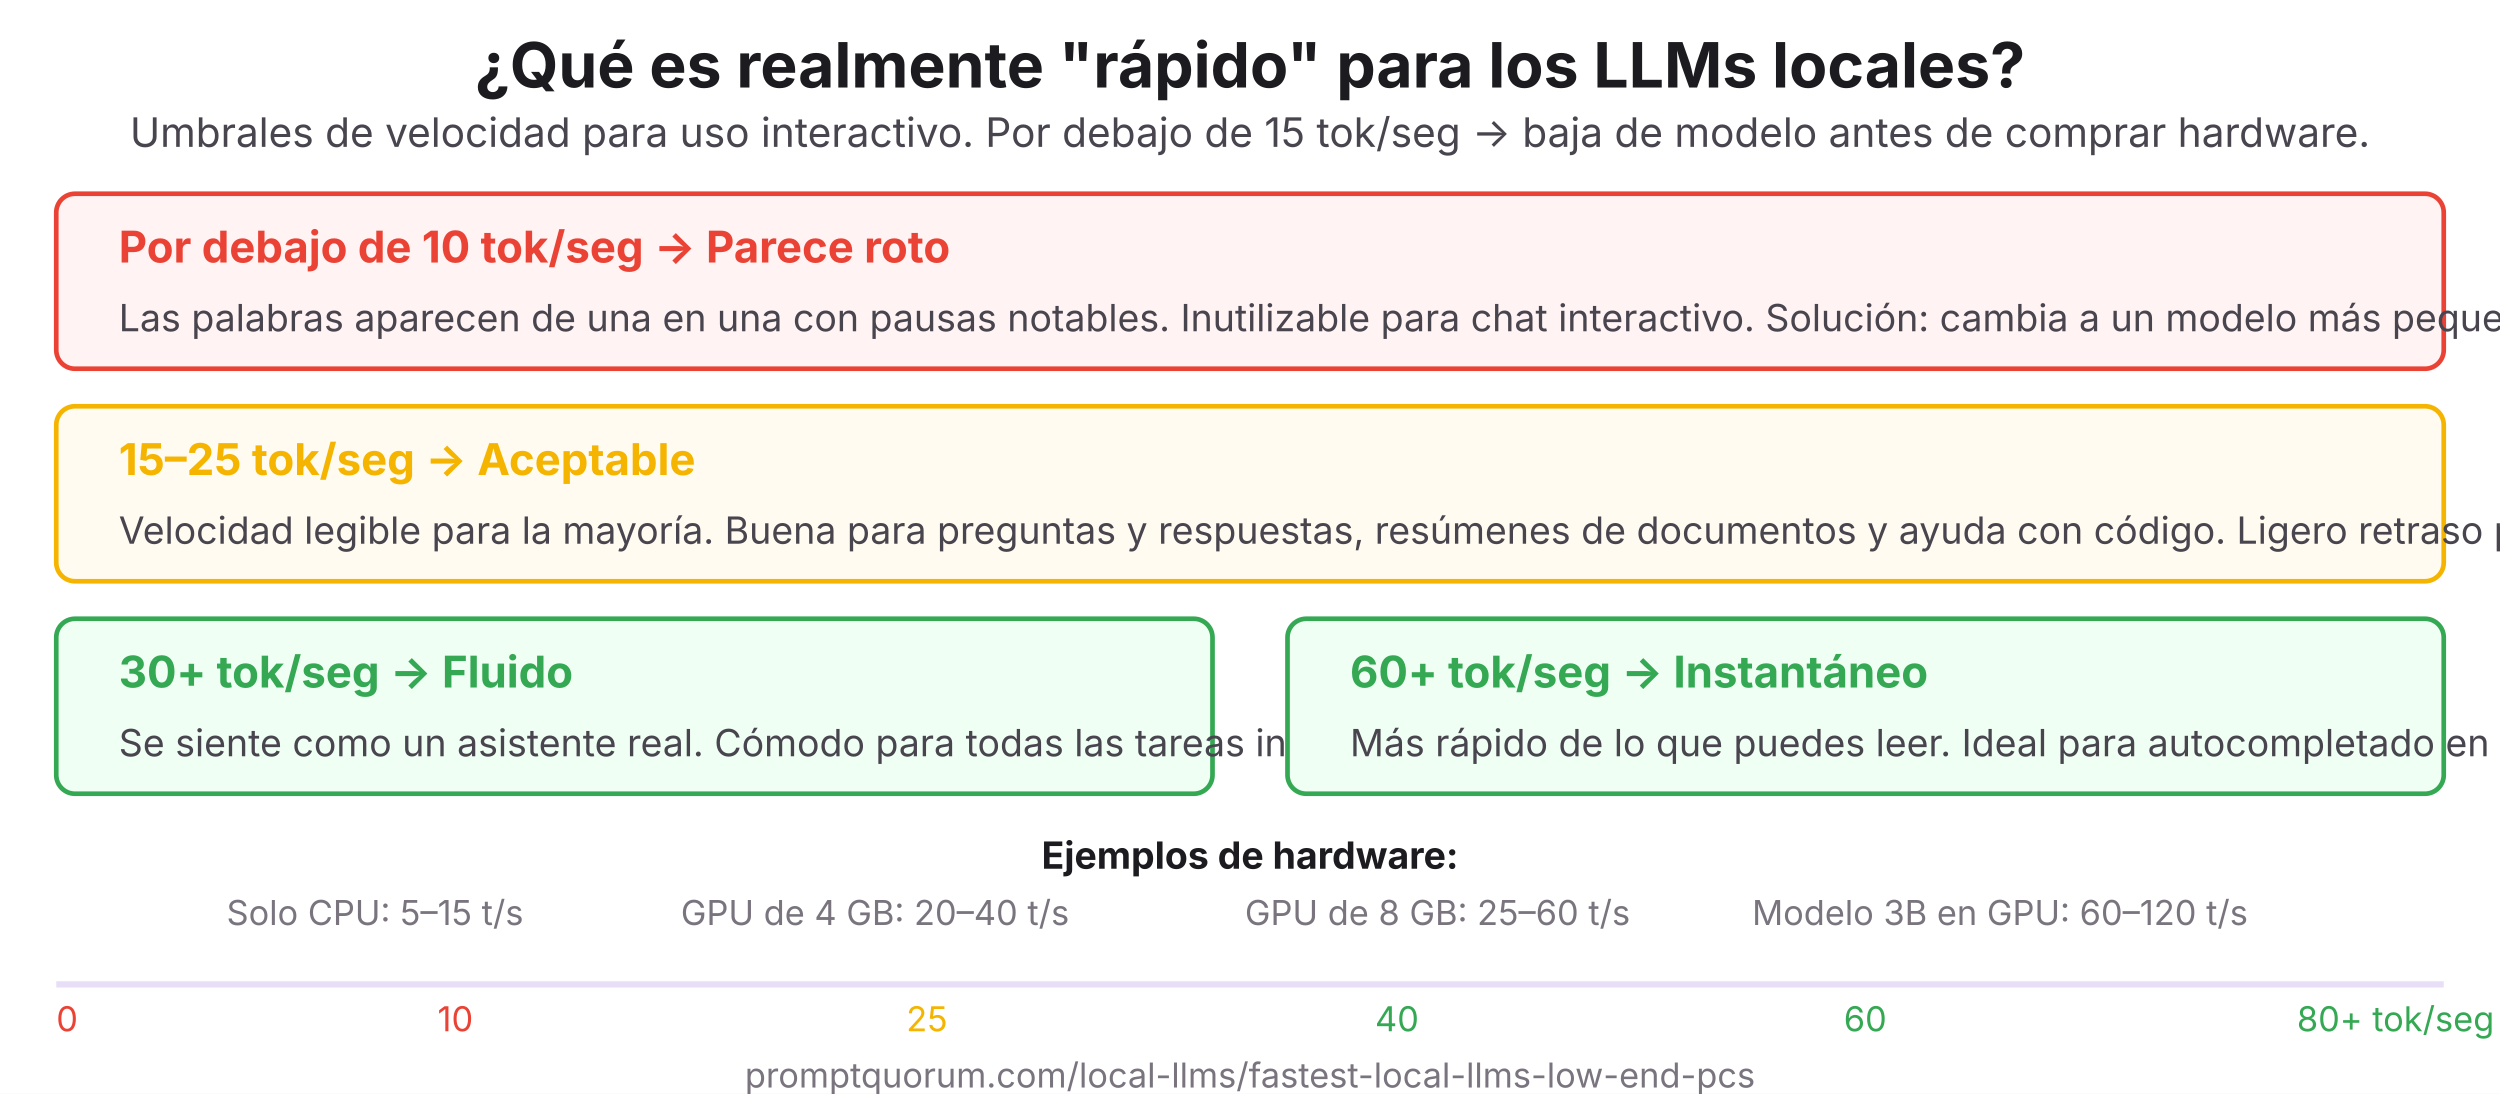
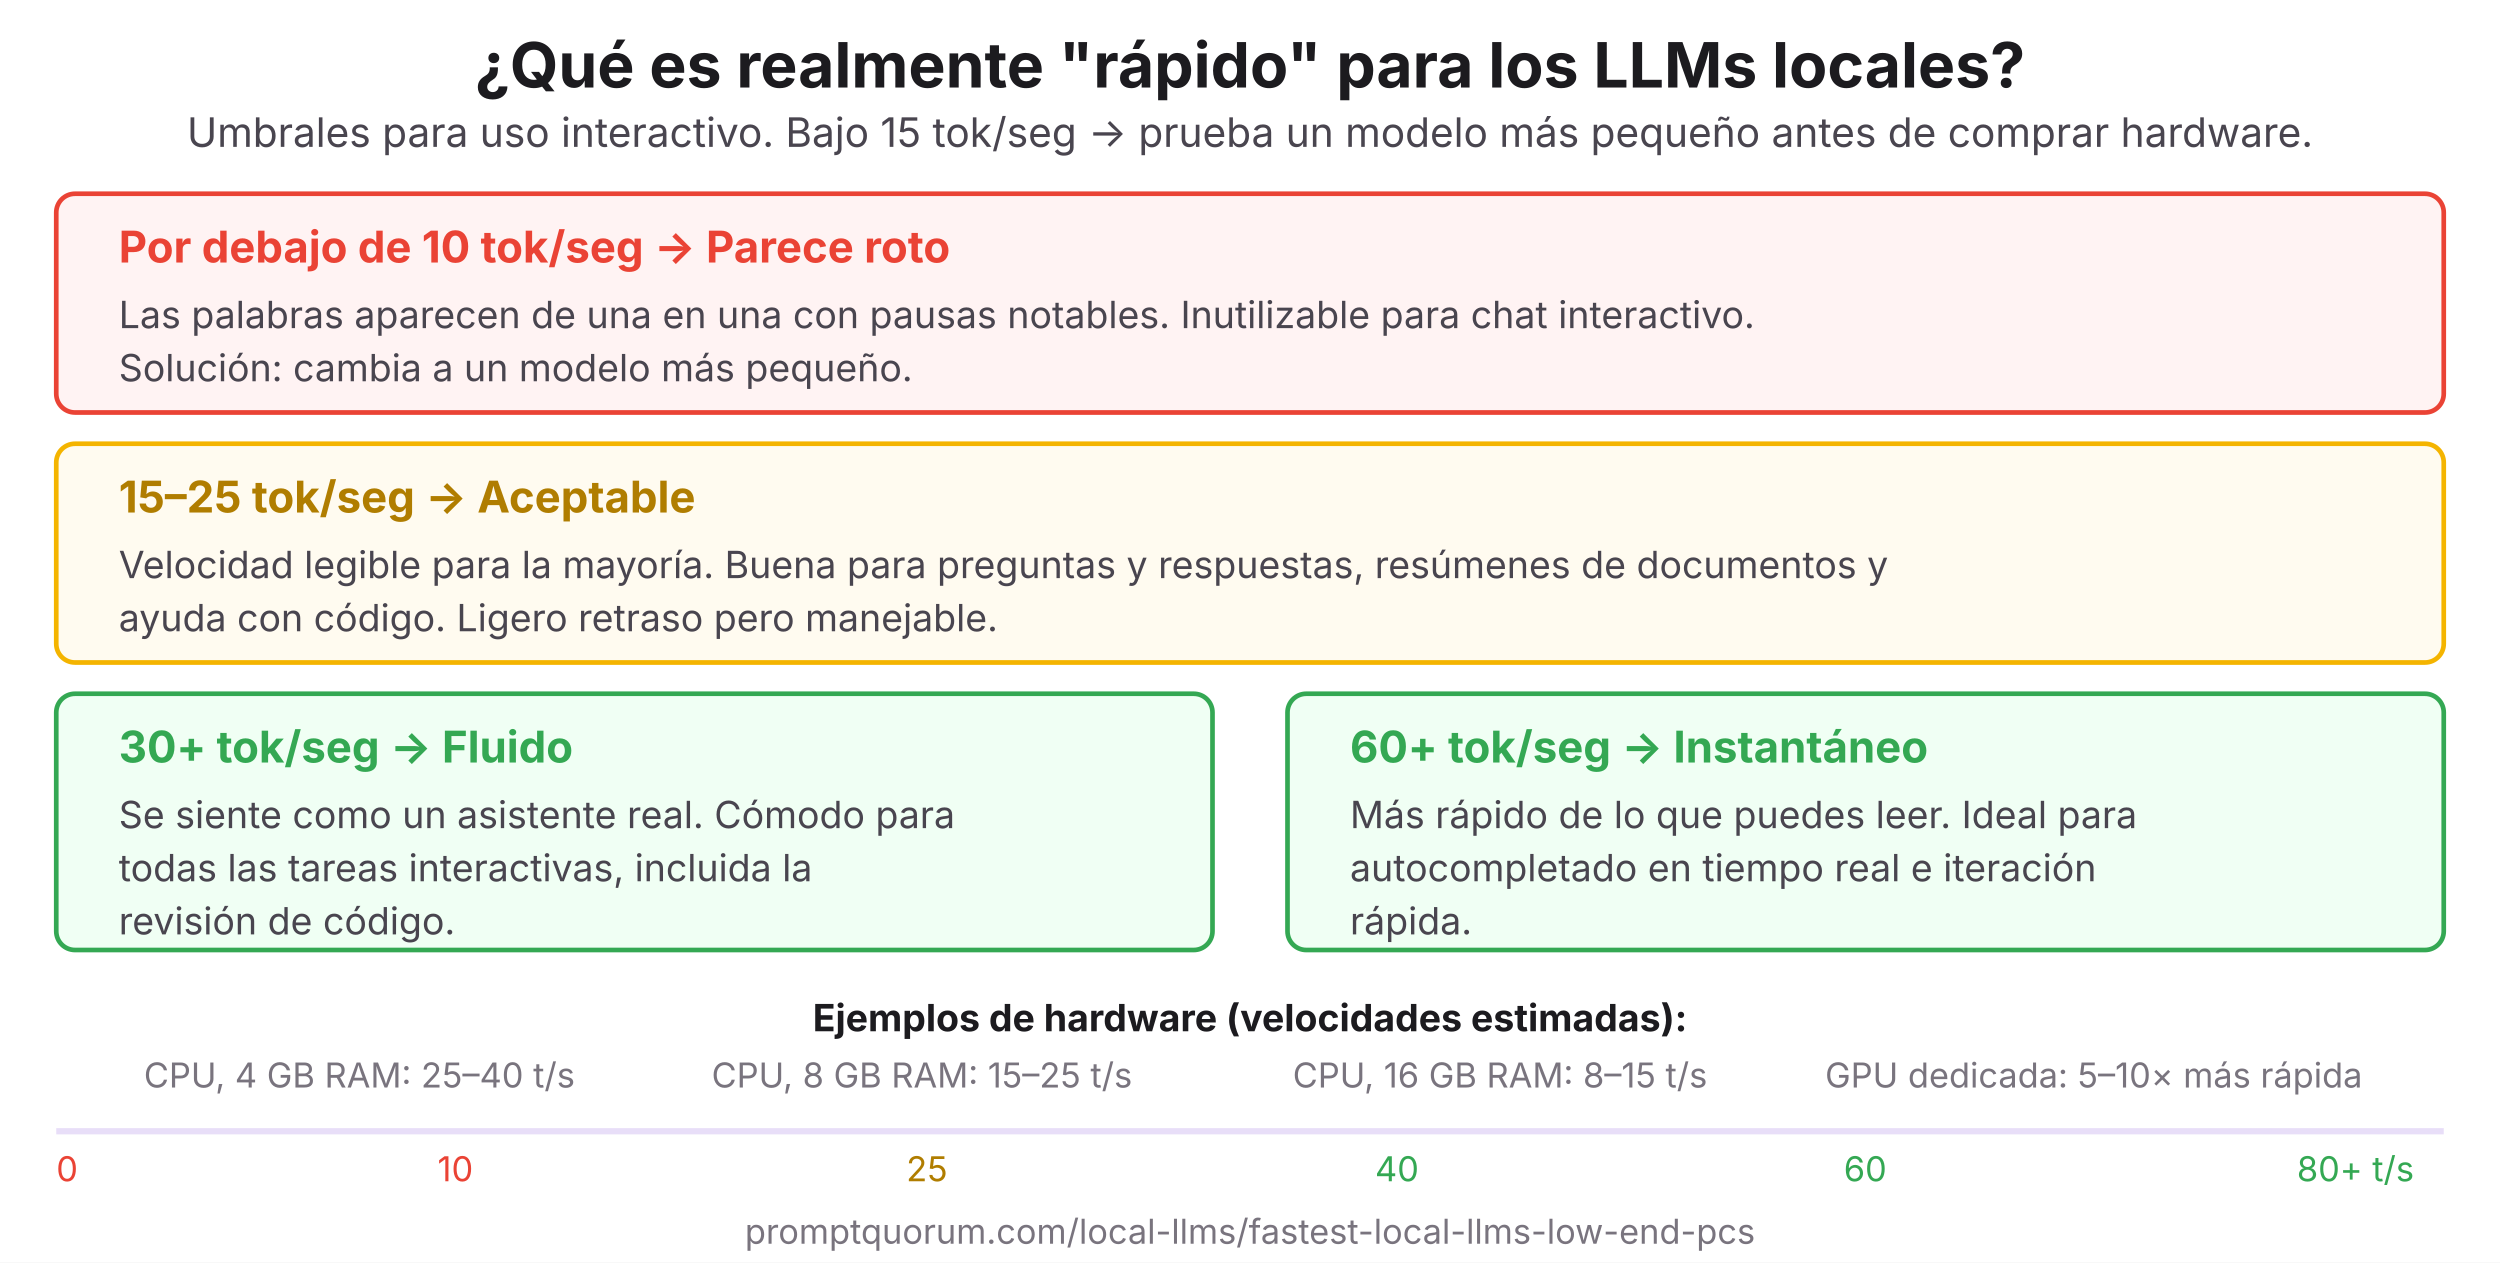
- <svg xmlns="http://www.w3.org/2000/svg" viewBox="0 0 800 350">
-   <rect width="800" height="350" fill="#FFFFFF" />
+ <svg xmlns="http://www.w3.org/2000/svg" viewBox="0 0 800 404">
+   <rect width="800" height="404" fill="#FFFFFF" />
  <text x="400" y="28" font-family="system-ui,-apple-system,sans-serif" font-size="20" font-weight="700" fill="#1C1B1F" text-anchor="middle">¿Qué es realmente "rápido" para los LLMs locales?</text>
-   <text x="400" y="47" font-family="system-ui,-apple-system,sans-serif" font-size="13" fill="#49454F" text-anchor="middle">Umbrales de velocidad para uso interactivo. Por debajo de 15 tok/seg → baja de modelo antes de comprar hardware.</text>
-   <rect x="18" y="62" width="764" height="56" rx="6" fill="#FFF3F3" stroke="#EA4335" stroke-width="1.5" />
+   <text x="400" y="47" font-family="system-ui,-apple-system,sans-serif" font-size="13" fill="#49454F" text-anchor="middle">Umbrales para uso interactivo. Bajo 15 tok/seg → prueba un modelo más pequeño antes de comprar hardware.</text>
+   <rect x="18" y="62" width="764" height="70" rx="6" fill="#FFF3F3" stroke="#EA4335" stroke-width="1.5" />
  <text x="38" y="84" font-family="system-ui,-apple-system,sans-serif" font-size="14" font-weight="700" fill="#EA4335">Por debajo de 10 tok/seg → Parece roto</text>
-   <text x="38" y="106" font-family="system-ui,-apple-system,sans-serif" font-size="12" fill="#49454F">Las palabras aparecen de una en una con pausas notables. Inutilizable para chat interactivo. Solución: cambia a un modelo más pequeño o cuant. Q2.</text>
-   <rect x="18" y="130" width="764" height="56" rx="6" fill="#FFFBF0" stroke="#F4B400" stroke-width="1.5" />
-   <text x="38" y="152" font-family="system-ui,-apple-system,sans-serif" font-size="14" font-weight="700" fill="#F4B400">15–25 tok/seg → Aceptable</text>
-   <text x="38" y="174" font-family="system-ui,-apple-system,sans-serif" font-size="12" fill="#49454F">Velocidad legible para la mayoría. Buena para preguntas y respuestas, resúmenes de documentos y ayuda con código. Ligero retraso pero manejable.</text>
-   <rect x="18" y="198" width="370" height="56" rx="6" fill="#F0FFF4" stroke="#34A853" stroke-width="1.5" />
-   <text x="38" y="220" font-family="system-ui,-apple-system,sans-serif" font-size="14" font-weight="700" fill="#34A853">30+ tok/seg → Fluido</text>
-   <text x="38" y="242" font-family="system-ui,-apple-system,sans-serif" font-size="12" fill="#49454F">Se siente como un asistente real. Cómodo para todas las tareas interactivas, incluida la revisión de código.</text>
-   <rect x="412" y="198" width="370" height="56" rx="6" fill="#F0FFF4" stroke="#34A853" stroke-width="1.5" />
-   <text x="432" y="220" font-family="system-ui,-apple-system,sans-serif" font-size="14" font-weight="700" fill="#34A853">60+ tok/seg → Instantáneo</text>
-   <text x="432" y="242" font-family="system-ui,-apple-system,sans-serif" font-size="12" fill="#49454F">Más rápido de lo que puedes leer. Ideal para autocompletado en tiempo real e iteración rápida.</text>
-   <text x="400" y="278" font-family="system-ui,-apple-system,sans-serif" font-size="12" font-weight="700" fill="#1C1B1F" text-anchor="middle">Ejemplos de hardware:</text>
-   <text x="120" y="296" font-family="system-ui,-apple-system,sans-serif" font-size="11" fill="#79747E" text-anchor="middle">Solo CPU: 5–15 t/s</text>
-   <text x="280" y="296" font-family="system-ui,-apple-system,sans-serif" font-size="11" fill="#79747E" text-anchor="middle">GPU de 4 GB: 20–40 t/s</text>
-   <text x="460" y="296" font-family="system-ui,-apple-system,sans-serif" font-size="11" fill="#79747E" text-anchor="middle">GPU de 8 GB: 25–60 t/s</text>
-   <text x="640" y="296" font-family="system-ui,-apple-system,sans-serif" font-size="11" fill="#79747E" text-anchor="middle">Modelo 3B en GPU: 60–120 t/s</text>
-   <line x1="18" y1="315" x2="782" y2="315" stroke="#E8DEF8" stroke-width="2" />
-   <text x="18" y="330" font-family="system-ui,-apple-system,sans-serif" font-size="11" fill="#EA4335">0</text>
-   <text x="140" y="330" font-family="system-ui,-apple-system,sans-serif" font-size="11" fill="#EA4335">10</text>
-   <text x="290" y="330" font-family="system-ui,-apple-system,sans-serif" font-size="11" fill="#F4B400">25</text>
-   <text x="440" y="330" font-family="system-ui,-apple-system,sans-serif" font-size="11" fill="#34A853">40</text>
-   <text x="590" y="330" font-family="system-ui,-apple-system,sans-serif" font-size="11" fill="#34A853">60</text>
-   <text x="735" y="330" font-family="system-ui,-apple-system,sans-serif" font-size="11" fill="#34A853">80+ tok/seg</text>
-   <text x="400" y="348" font-family="system-ui,-apple-system,sans-serif" font-size="11" fill="#79747E" text-anchor="middle">promptquorum.com/local-llms/fastest-local-llms-low-end-pcs</text>
+   <text x="38" y="105" font-family="system-ui,-apple-system,sans-serif" font-size="12" fill="#49454F">Las palabras aparecen de una en una con pausas notables. Inutilizable para chat interactivo.</text>
+   <text x="38" y="122" font-family="system-ui,-apple-system,sans-serif" font-size="12" fill="#49454F">Solución: cambia a un modelo más pequeño.</text>
+   <rect x="18" y="142" width="764" height="70" rx="6" fill="#FFFBF0" stroke="#F4B400" stroke-width="1.5" />
+   <text x="38" y="164" font-family="system-ui,-apple-system,sans-serif" font-size="14" font-weight="700" fill="#B07D00">15–25 tok/seg → Aceptable</text>
+   <text x="38" y="185" font-family="system-ui,-apple-system,sans-serif" font-size="12" fill="#49454F">Velocidad legible para la mayoría. Buena para preguntas y respuestas, resúmenes de documentos y</text>
+   <text x="38" y="202" font-family="system-ui,-apple-system,sans-serif" font-size="12" fill="#49454F">ayuda con código. Ligero retraso pero manejable.</text>
+   <rect x="18" y="222" width="370" height="82" rx="6" fill="#F0FFF4" stroke="#34A853" stroke-width="1.5" />
+   <text x="38" y="244" font-family="system-ui,-apple-system,sans-serif" font-size="14" font-weight="700" fill="#34A853">30+ tok/seg → Fluido</text>
+   <text x="38" y="265" font-family="system-ui,-apple-system,sans-serif" font-size="12" fill="#49454F">Se siente como un asistente real. Cómodo para</text>
+   <text x="38" y="282" font-family="system-ui,-apple-system,sans-serif" font-size="12" fill="#49454F">todas las tareas interactivas, incluida la</text>
+   <text x="38" y="299" font-family="system-ui,-apple-system,sans-serif" font-size="12" fill="#49454F">revisión de código.</text>
+   <rect x="412" y="222" width="370" height="82" rx="6" fill="#F0FFF4" stroke="#34A853" stroke-width="1.5" />
+   <text x="432" y="244" font-family="system-ui,-apple-system,sans-serif" font-size="14" font-weight="700" fill="#34A853">60+ tok/seg → Instantáneo</text>
+   <text x="432" y="265" font-family="system-ui,-apple-system,sans-serif" font-size="12" fill="#49454F">Más rápido de lo que puedes leer. Ideal para</text>
+   <text x="432" y="282" font-family="system-ui,-apple-system,sans-serif" font-size="12" fill="#49454F">autocompletado en tiempo real e iteración</text>
+   <text x="432" y="299" font-family="system-ui,-apple-system,sans-serif" font-size="12" fill="#49454F">rápida.</text>
+   <text x="400" y="330" font-family="system-ui,-apple-system,sans-serif" font-size="12" font-weight="700" fill="#1C1B1F" text-anchor="middle">Ejemplos de hardware (velocidades estimadas):</text>
+   <text x="115" y="348" font-family="system-ui,-apple-system,sans-serif" font-size="11" fill="#79747E" text-anchor="middle">CPU, 4 GB RAM: 25–40 t/s</text>
+   <text x="295" y="348" font-family="system-ui,-apple-system,sans-serif" font-size="11" fill="#79747E" text-anchor="middle">CPU, 8 GB RAM: 15–25 t/s</text>
+   <text x="480" y="348" font-family="system-ui,-apple-system,sans-serif" font-size="11" fill="#79747E" text-anchor="middle">CPU, 16 GB RAM: 8–15 t/s</text>
+   <text x="670" y="348" font-family="system-ui,-apple-system,sans-serif" font-size="11" fill="#79747E" text-anchor="middle">GPU dedicada: 5–10× más rápida</text>
+   <line x1="18" y1="362" x2="782" y2="362" stroke="#E8DEF8" stroke-width="2" />
+   <text x="18" y="378" font-family="system-ui,-apple-system,sans-serif" font-size="11" fill="#EA4335">0</text>
+   <text x="140" y="378" font-family="system-ui,-apple-system,sans-serif" font-size="11" fill="#EA4335">10</text>
+   <text x="290" y="378" font-family="system-ui,-apple-system,sans-serif" font-size="11" fill="#B07D00">25</text>
+   <text x="440" y="378" font-family="system-ui,-apple-system,sans-serif" font-size="11" fill="#34A853">40</text>
+   <text x="590" y="378" font-family="system-ui,-apple-system,sans-serif" font-size="11" fill="#34A853">60</text>
+   <text x="735" y="378" font-family="system-ui,-apple-system,sans-serif" font-size="11" fill="#34A853">80+ t/s</text>
+   <text x="400" y="398" font-family="system-ui,-apple-system,sans-serif" font-size="11" fill="#79747E" text-anchor="middle">promptquorum.com/local-llms/fastest-local-llms-low-end-pcs</text>
</svg>
